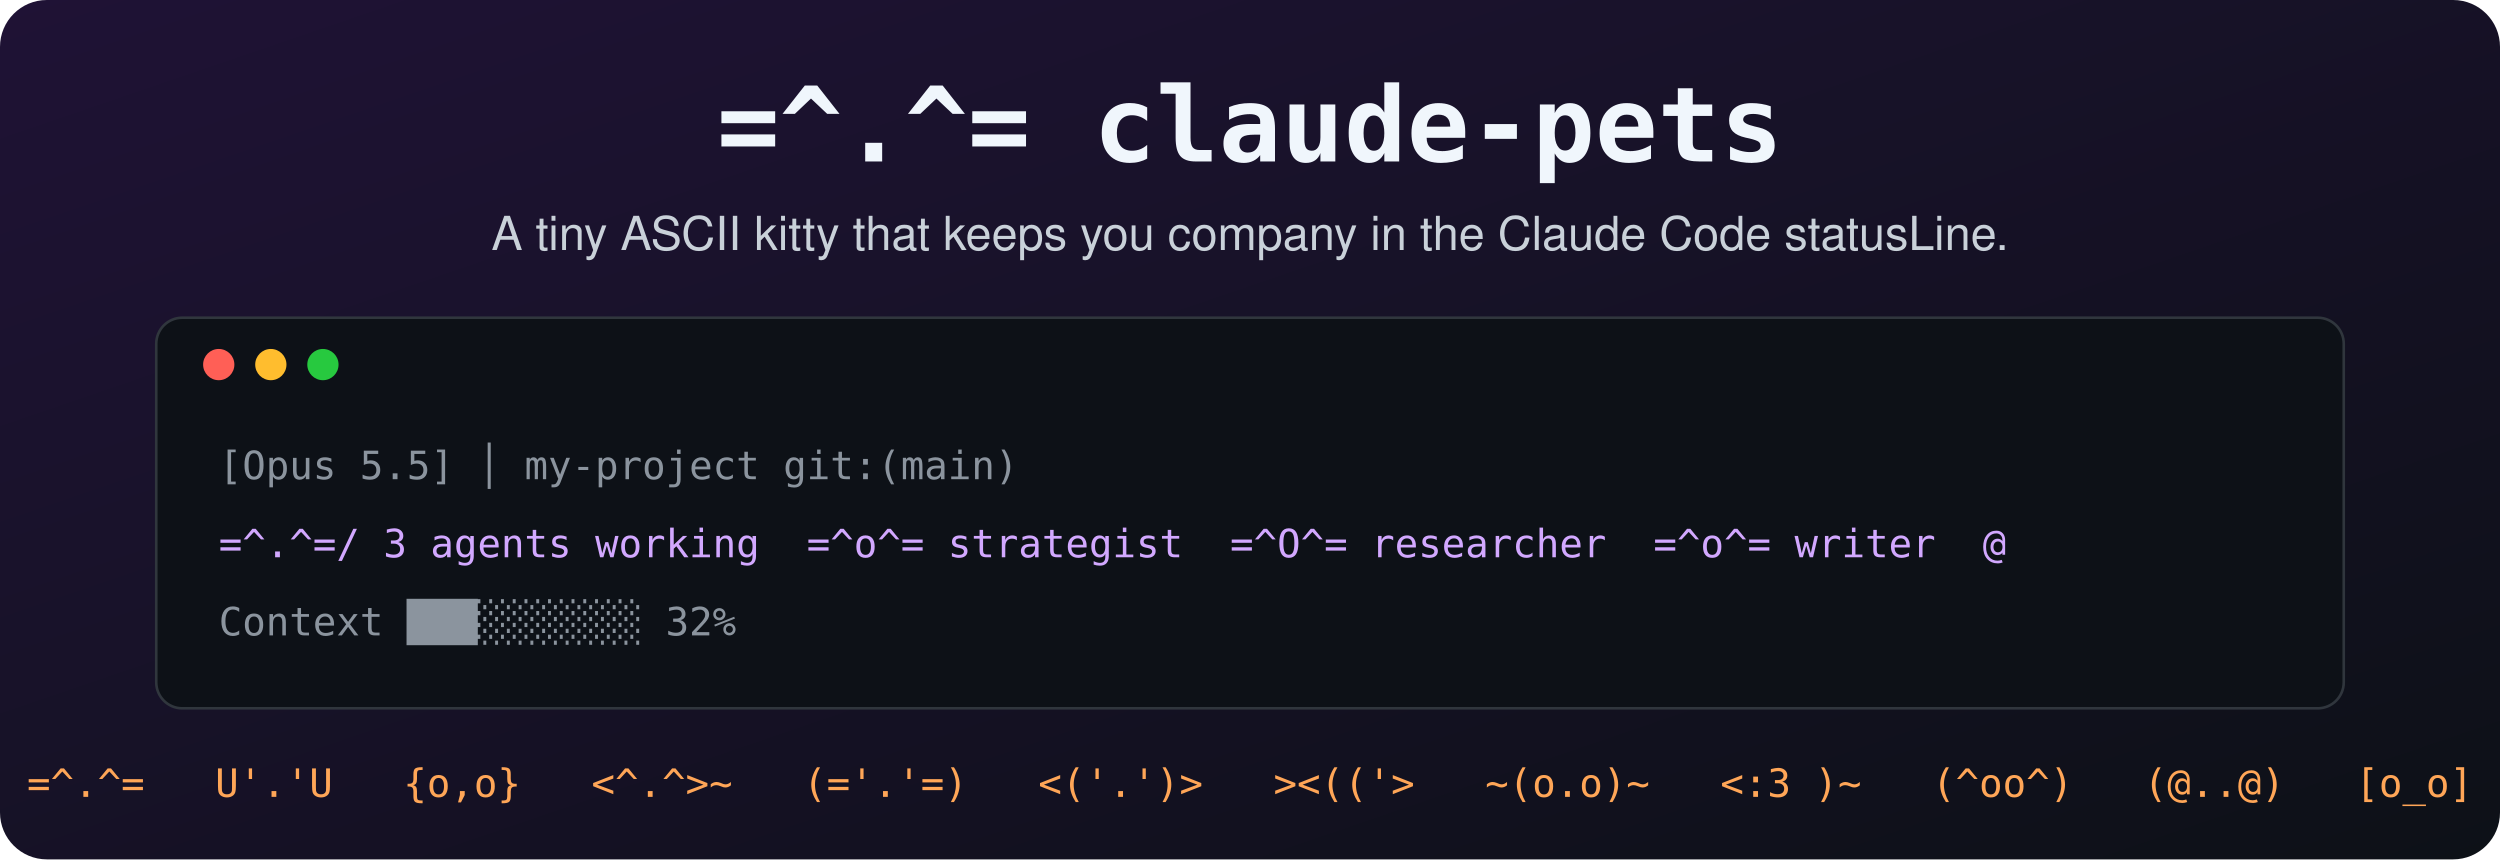
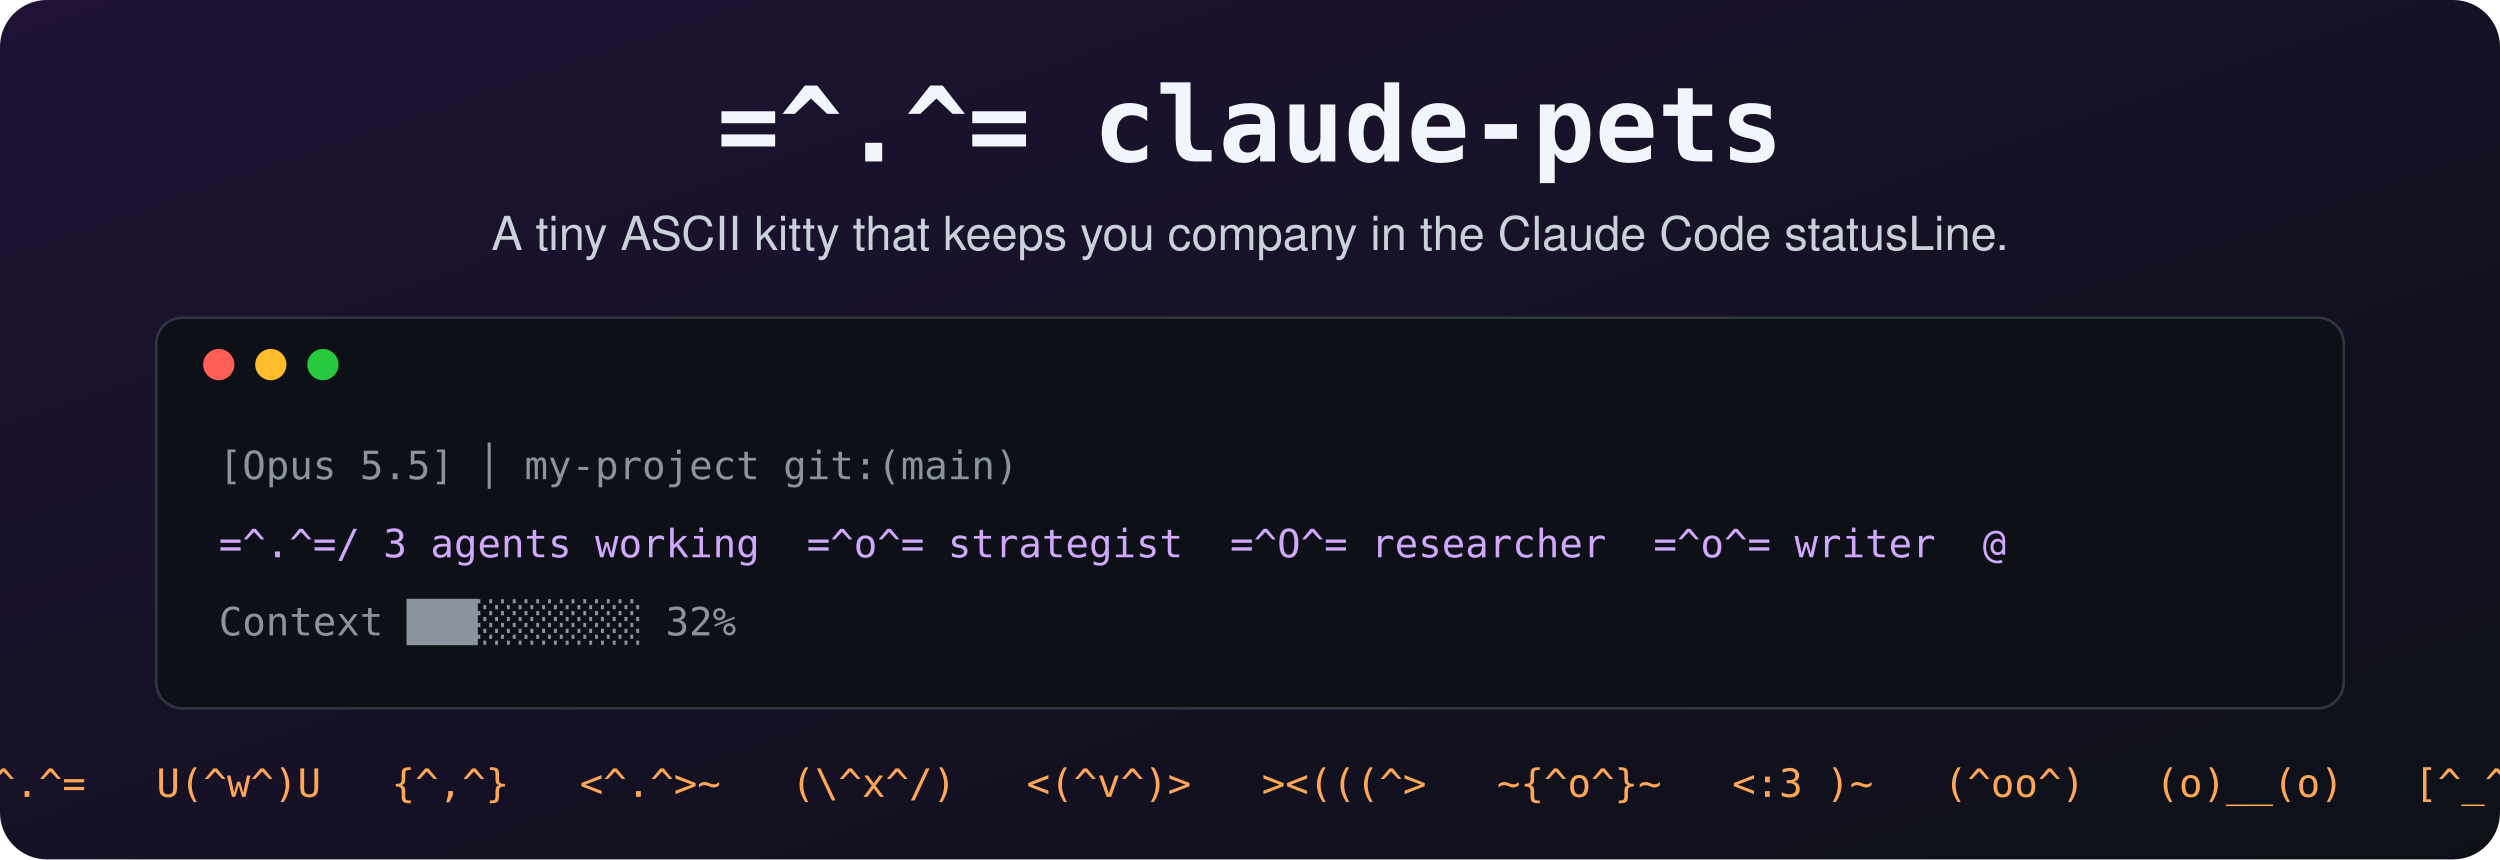
<svg xmlns="http://www.w3.org/2000/svg" xml:space="preserve" width="960" height="330" viewBox="0 0 960 330" role="img" aria-label="claude-pets: A tiny ASCII kitty that keeps you company in the Claude Code statusLine.">
  <defs>
    <linearGradient id="bg" x1="0" y1="0" x2="1" y2="1">
      <stop offset="0" stop-color="#1f1235" />
      <stop offset="1" stop-color="#0d1117" />
    </linearGradient>
  </defs>
  <rect width="960" height="330" rx="18" fill="url(#bg)" />
  <text x="480" y="62" text-anchor="middle" font-family="ui-monospace,SFMono-Regular,Menlo,Consolas,monospace" font-size="40" font-weight="700" fill="#f0f6fc">=^.^= claude-pets</text>
  <text x="480" y="96" text-anchor="middle" font-family="-apple-system,Segoe UI,Helvetica,Arial,sans-serif" font-size="18" fill="#c9d1d9">A tiny ASCII kitty that keeps you company in the Claude Code statusLine.</text>
  <rect x="60" y="122" width="840" height="150" rx="10" fill="#0d1117" stroke="#30363d" />
  <circle cx="84" cy="140" r="6" fill="#ff5f56" />
  <circle cx="104" cy="140" r="6" fill="#ffbd2e" />
  <circle cx="124" cy="140" r="6" fill="#27c93f" />
  <text x="84" y="184" font-family="ui-monospace,SFMono-Regular,Menlo,Consolas,monospace" font-size="15" fill="#8b949e">[Opus 5.5] │ my-project git:(main)</text>
  <text x="84" y="214" font-family="ui-monospace,SFMono-Regular,Menlo,Consolas,monospace" font-size="15" fill="#d2a8ff">=^.^=/ 3 agents working  =^o^= strategist  =^O^= researcher  =^o^= writer  @</text>
  <text x="84" y="244" font-family="ui-monospace,SFMono-Regular,Menlo,Consolas,monospace" font-size="15" fill="#8b949e">Context ███░░░░░░░ 32%</text>
-   <text x="480" y="306" text-anchor="middle" font-family="ui-monospace,SFMono-Regular,Menlo,Consolas,monospace" font-size="15" fill="#ffa657">=^.^=   U'.'U   {o,o}   &lt;^.^&gt;~   (='.'=)   &lt;('.')&gt;   &gt;&lt;(('&gt;   ~(o.o)~   &lt;:3 )~   (^oo^)   (@..@)   [o_o]</text>
+   <text x="480" y="306" text-anchor="middle" font-family="ui-monospace,SFMono-Regular,Menlo,Consolas,monospace" font-size="15" fill="#ffa657">=^.^=   U(^w^)U   {^,^}   &lt;^.^&gt;~   (\^x^/)   &lt;(^v^)&gt;   &gt;&lt;(((^&gt;   ~{^o^}~   &lt;:3 )~   (^oo^)   (o)__(o)   [^_^]</text>
</svg>
